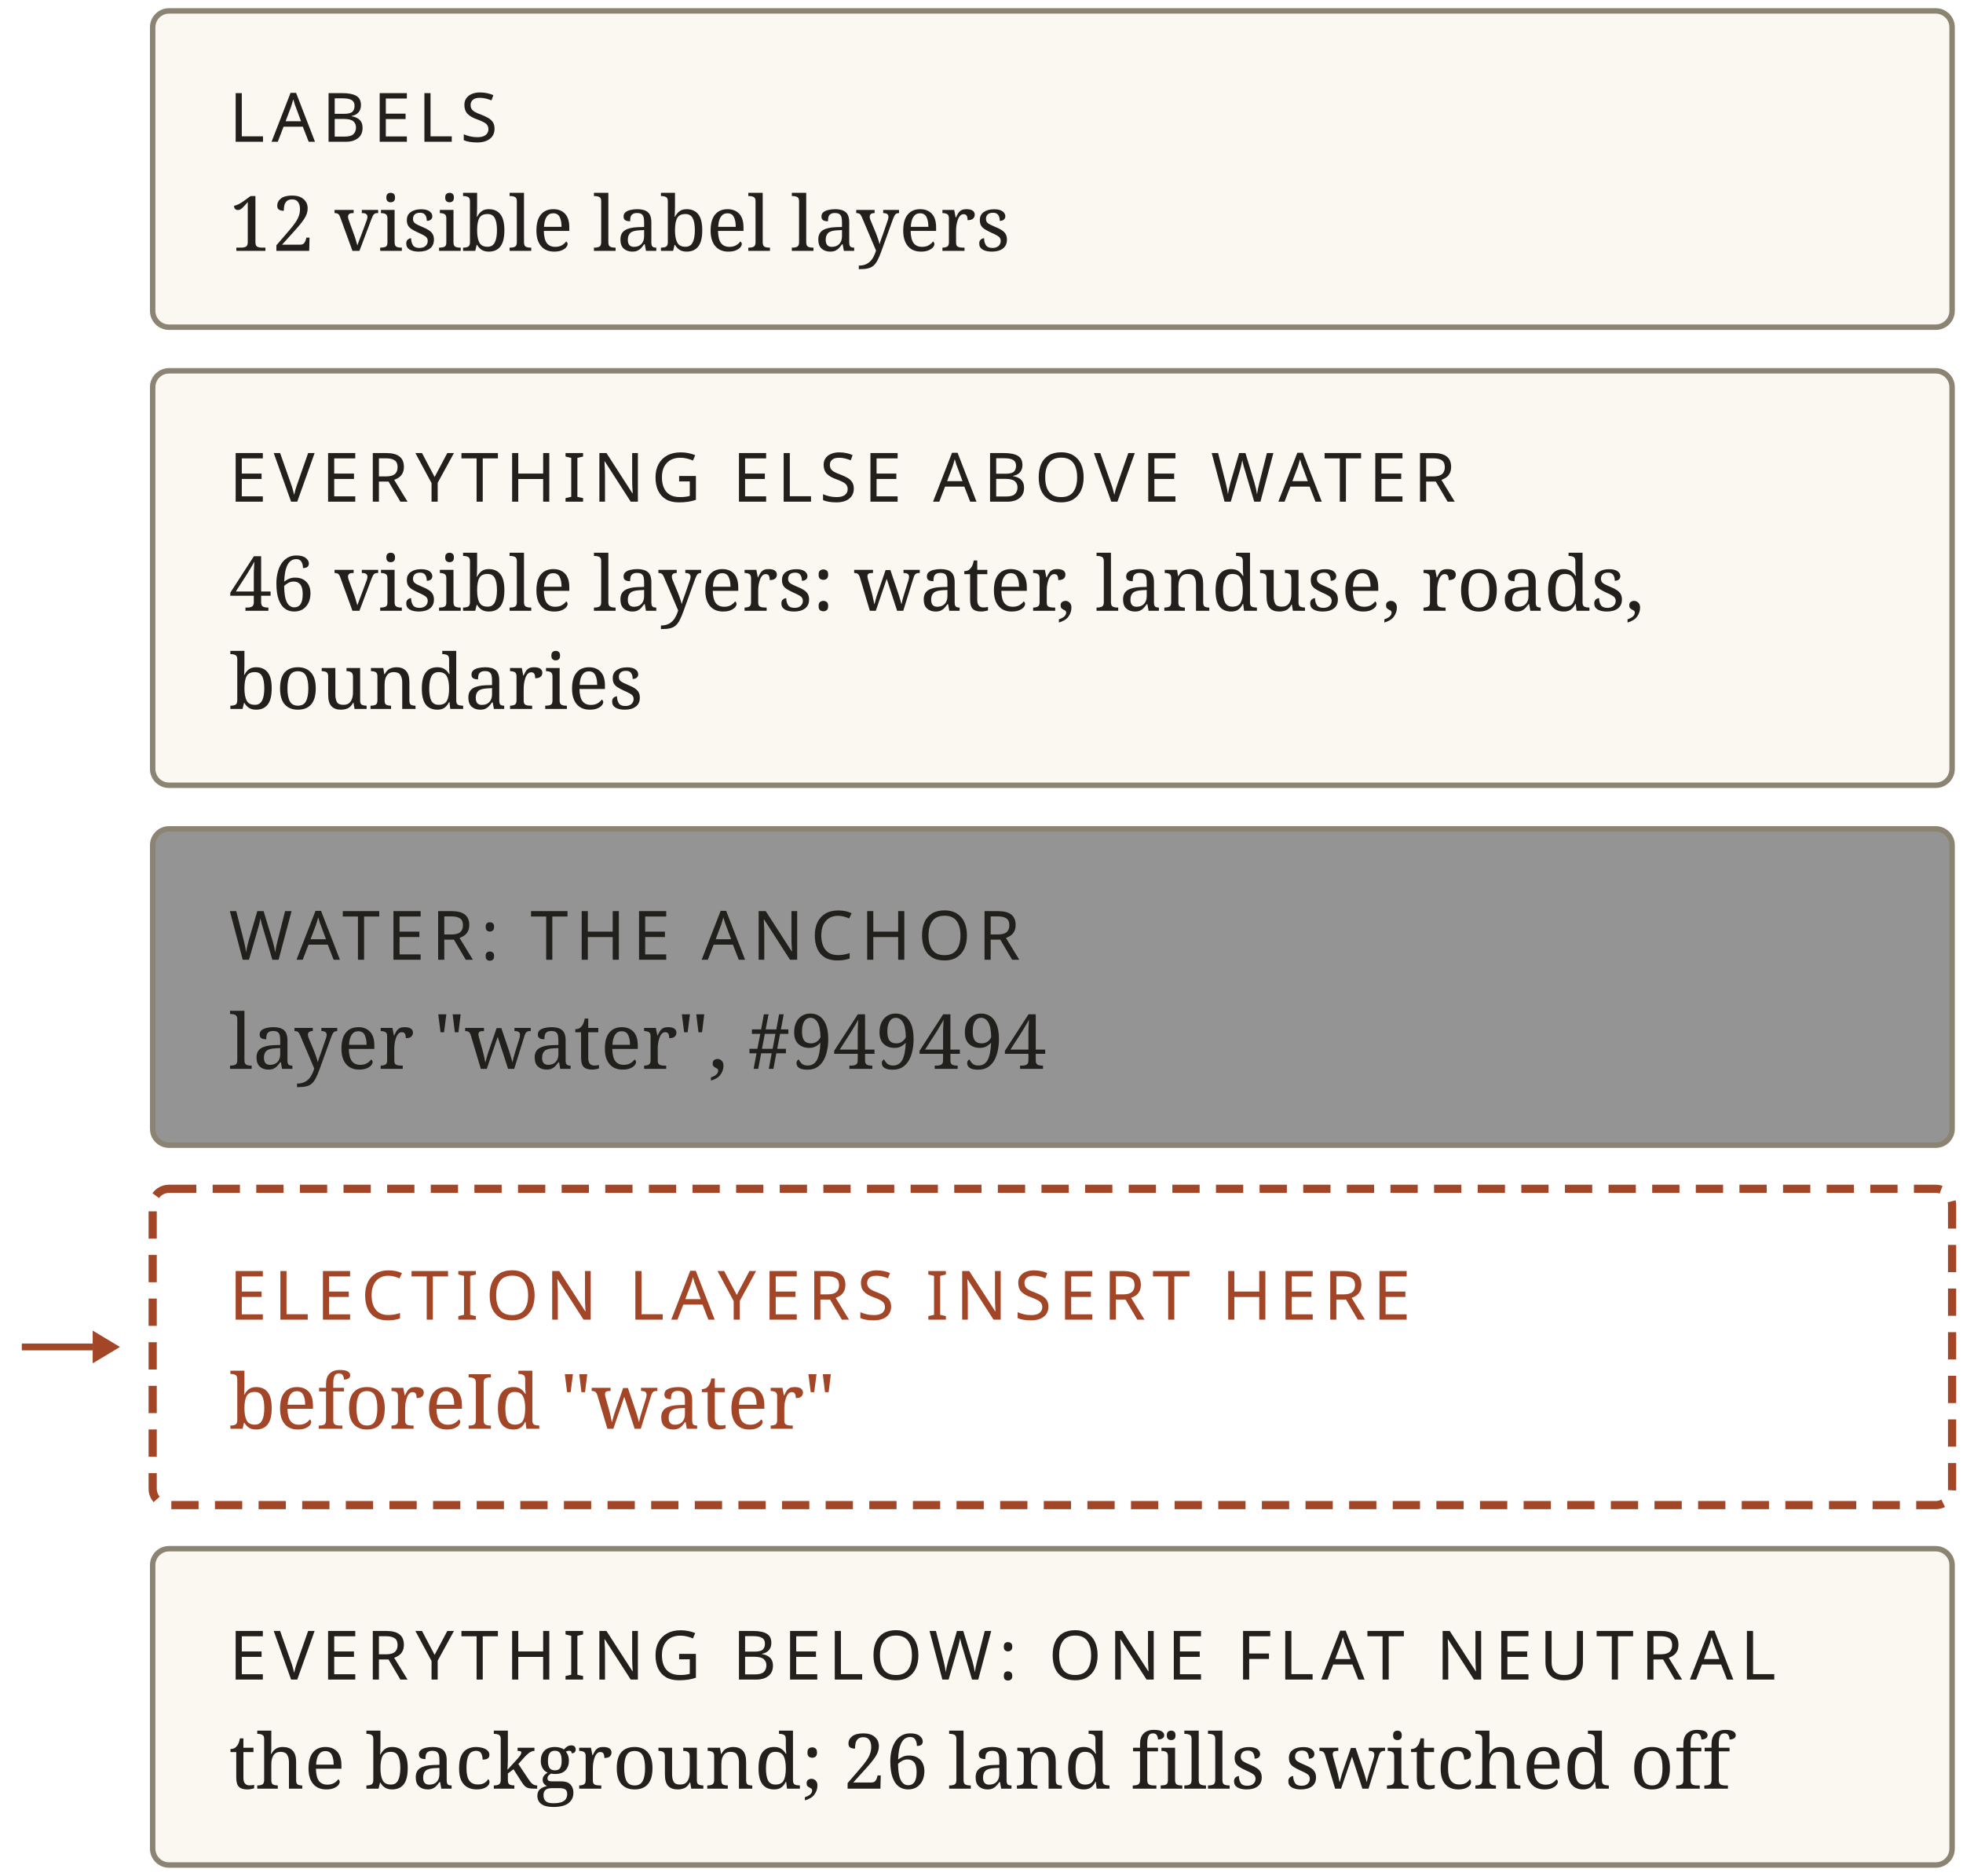
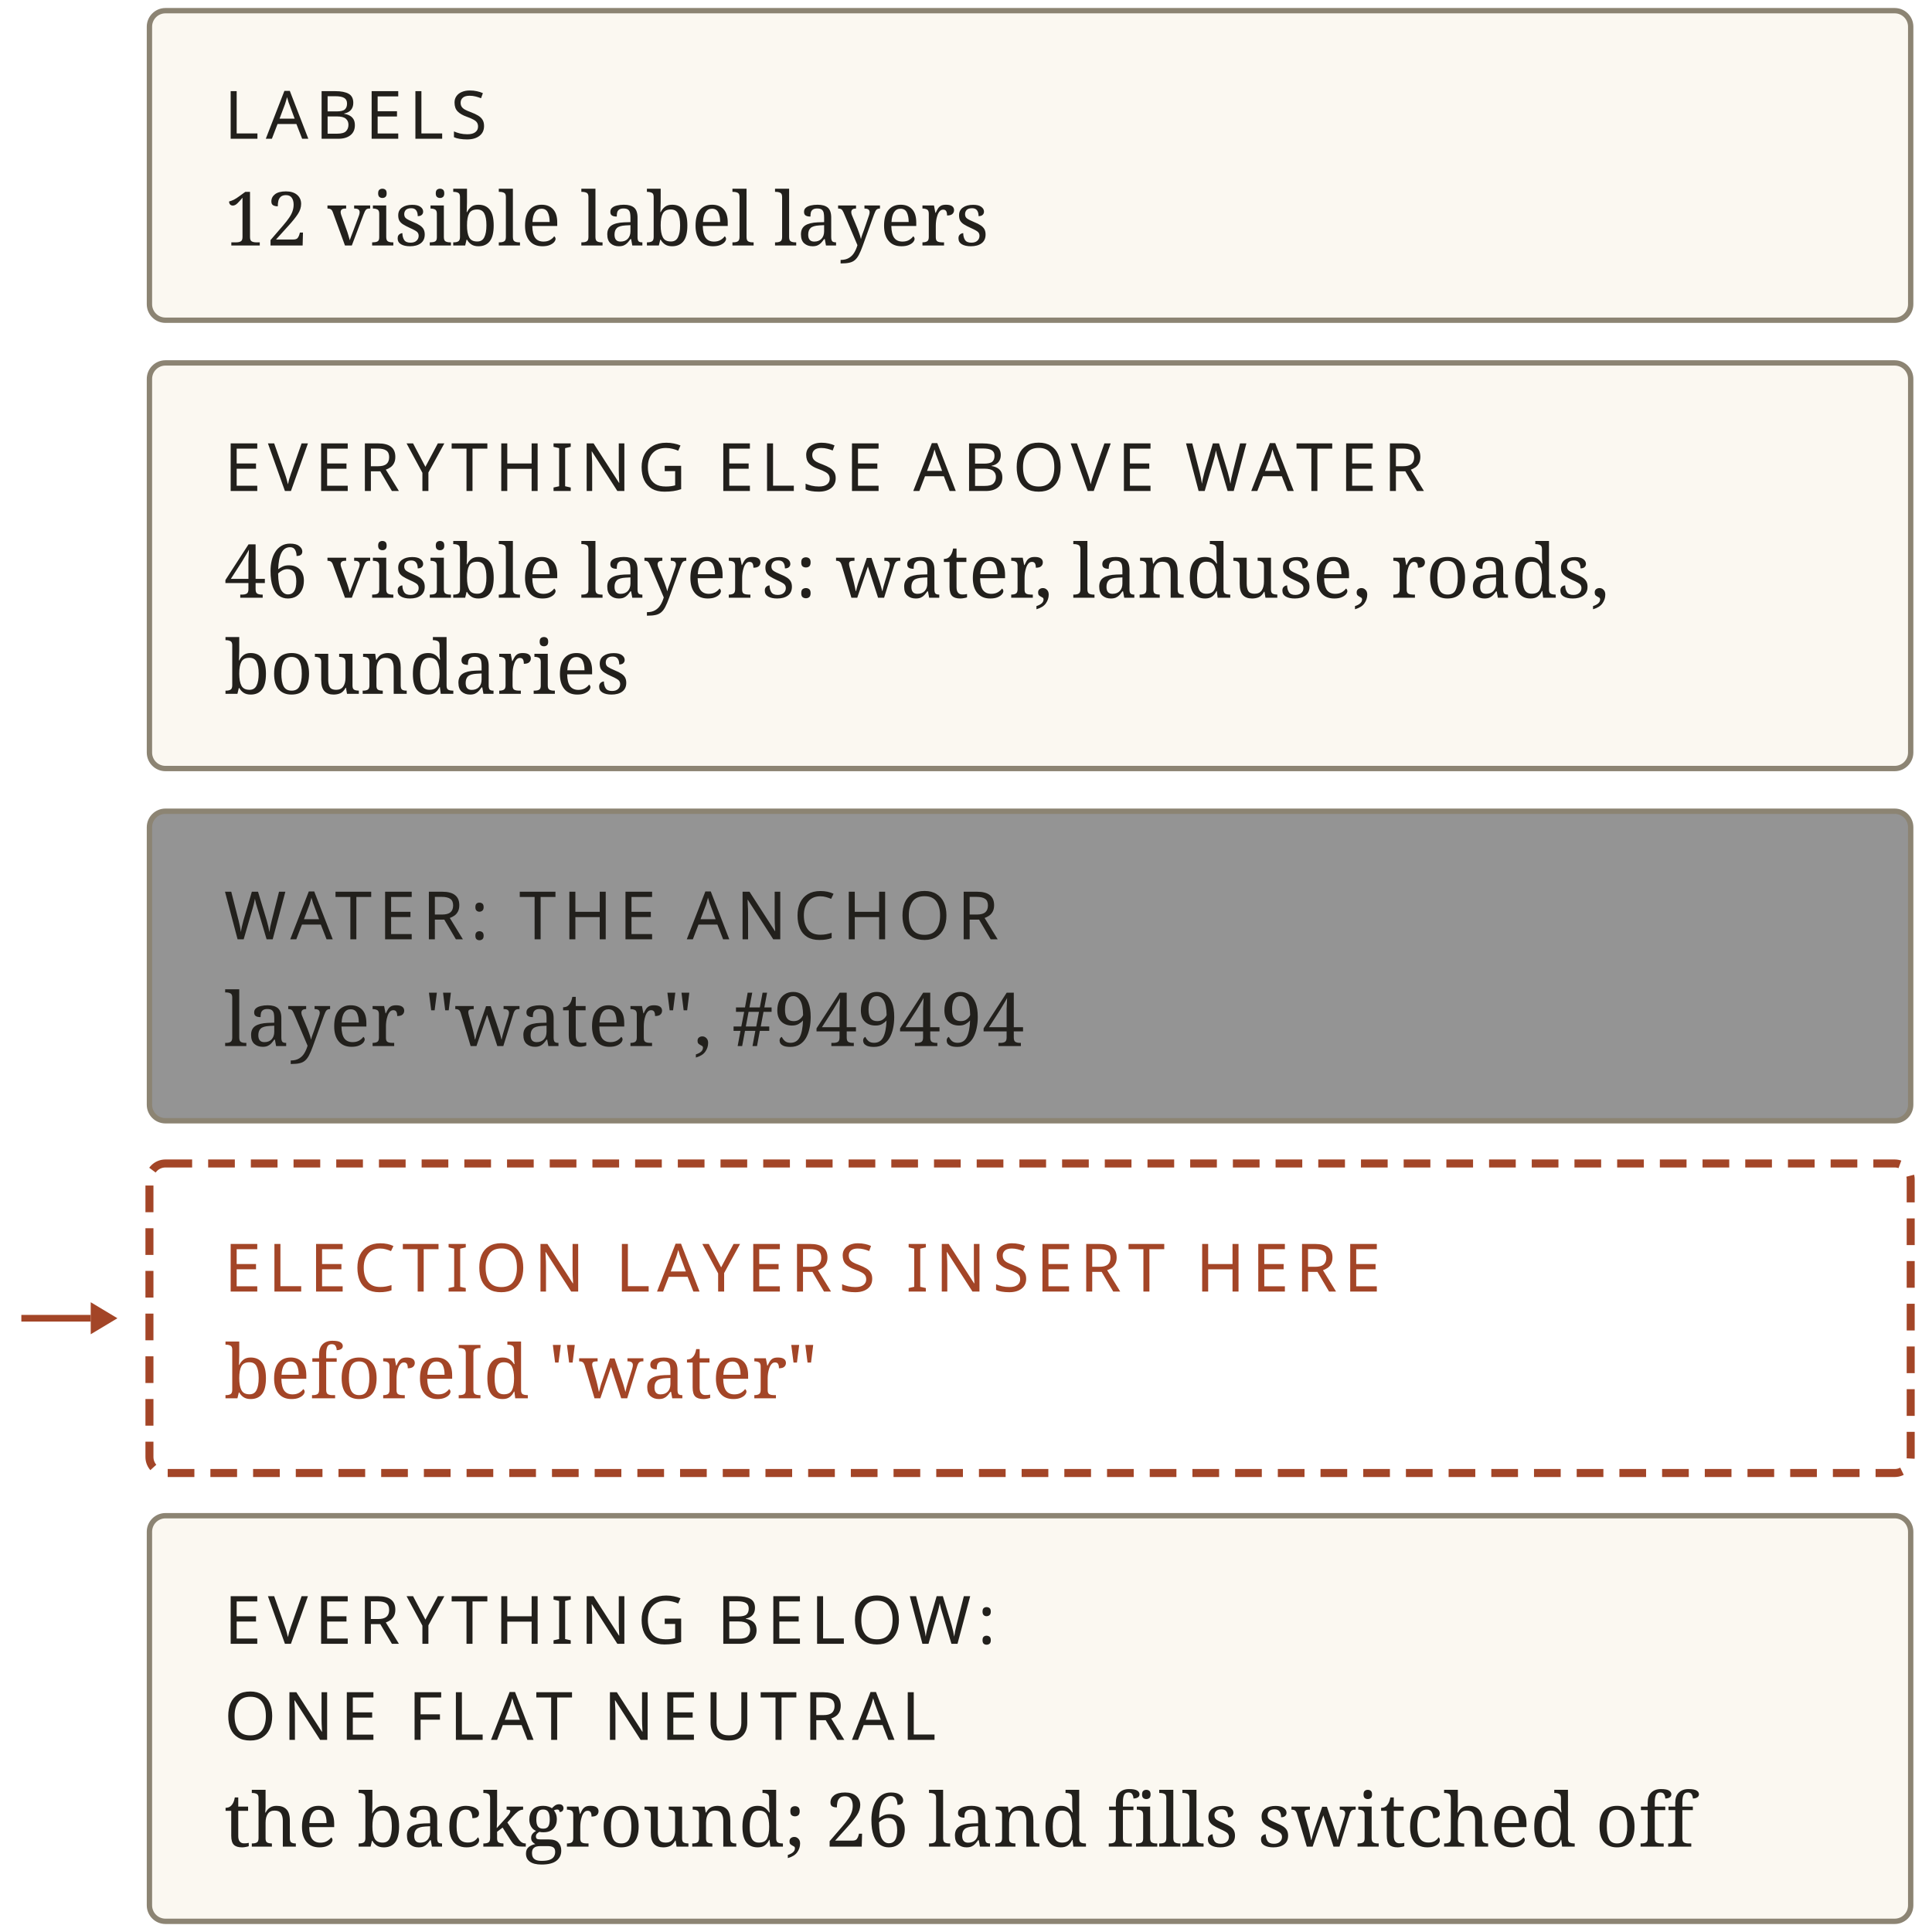
- <svg xmlns="http://www.w3.org/2000/svg" class="fig-narrow" viewBox="0 0 360 344" width="360" height="344" role="img">
+ <svg xmlns="http://www.w3.org/2000/svg" class="fig-narrow" viewBox="0 0 360 362" width="360" height="362" role="img">
  <rect x="28" y="2" width="330" height="58" rx="3" fill="#FBF8F1" stroke="#8C8473" stroke-width="1" />
  <text x="42" y="26" font-family="'Bell Topo Sans', Outfit, system-ui, sans-serif" font-size="12.5" letter-spacing="0.1em" fill="#22201C" text-anchor="start">LABELS</text>
  <text x="42" y="46" font-family="'Source Serif 4', Georgia, serif" font-size="14" fill="#22201C" text-anchor="start">12 visible label layers</text>
  <rect x="28" y="68" width="330" height="76" rx="3" fill="#FBF8F1" stroke="#8C8473" stroke-width="1" />
  <text x="42" y="92" font-family="'Bell Topo Sans', Outfit, system-ui, sans-serif" font-size="12.5" letter-spacing="0.1em" fill="#22201C" text-anchor="start">EVERYTHING ELSE ABOVE WATER</text>
  <text x="42" y="112" font-family="'Source Serif 4', Georgia, serif" font-size="14" fill="#22201C" text-anchor="start">46 visible layers: water, landuse, roads,</text>
  <text x="42" y="130" font-family="'Source Serif 4', Georgia, serif" font-size="14" fill="#22201C" text-anchor="start">boundaries</text>
  <rect x="28" y="152" width="330" height="58" rx="3" fill="#949494" stroke="#8C8473" stroke-width="1" />
  <text x="42" y="176" font-family="'Bell Topo Sans', Outfit, system-ui, sans-serif" font-size="12.5" letter-spacing="0.1em" fill="#22201C" text-anchor="start">WATER: THE ANCHOR</text>
  <text x="42" y="196" font-family="'Source Serif 4', Georgia, serif" font-size="14" fill="#22201C" text-anchor="start">layer "water", #949494</text>
  <rect x="28" y="218" width="330" height="58" rx="3" fill="none" stroke="#A34527" stroke-width="1.5" stroke-dasharray="5 3" />
  <line x1="4" y1="247" x2="17" y2="247" stroke="#A34527" stroke-width="1.25" />
  <path d="M22 247 L17 250 L17 244 Z" fill="#A34527" />
  <text x="42" y="242" font-family="'Bell Topo Sans', Outfit, system-ui, sans-serif" font-size="12.5" letter-spacing="0.1em" fill="#A34527" text-anchor="start">ELECTION LAYERS INSERT HERE</text>
  <text x="42" y="262" font-family="'Source Serif 4', Georgia, serif" font-size="14" fill="#A34527" text-anchor="start">beforeId "water"</text>
-   <rect x="28" y="284" width="330" height="58" rx="3" fill="#FBF8F1" stroke="#8C8473" stroke-width="1" />
-   <text x="42" y="308" font-family="'Bell Topo Sans', Outfit, system-ui, sans-serif" font-size="12.5" letter-spacing="0.1em" fill="#22201C" text-anchor="start">EVERYTHING BELOW: ONE FLAT NEUTRAL</text>
-   <text x="42" y="328" font-family="'Source Serif 4', Georgia, serif" font-size="14" fill="#22201C" text-anchor="start">the background; 26 land fills switched off</text>
+   <rect x="28" y="284" width="330" height="76" rx="3" fill="#FBF8F1" stroke="#8C8473" stroke-width="1" />
+   <text x="42" y="308" font-family="'Bell Topo Sans', Outfit, system-ui, sans-serif" font-size="12.5" letter-spacing="0.1em" fill="#22201C" text-anchor="start">EVERYTHING BELOW:</text>
+   <text x="42" y="326" font-family="'Bell Topo Sans', Outfit, system-ui, sans-serif" font-size="12.5" letter-spacing="0.1em" fill="#22201C" text-anchor="start">ONE FLAT NEUTRAL</text>
+   <text x="42" y="346" font-family="'Source Serif 4', Georgia, serif" font-size="14" fill="#22201C" text-anchor="start">the background; 26 land fills switched off</text>
</svg>
